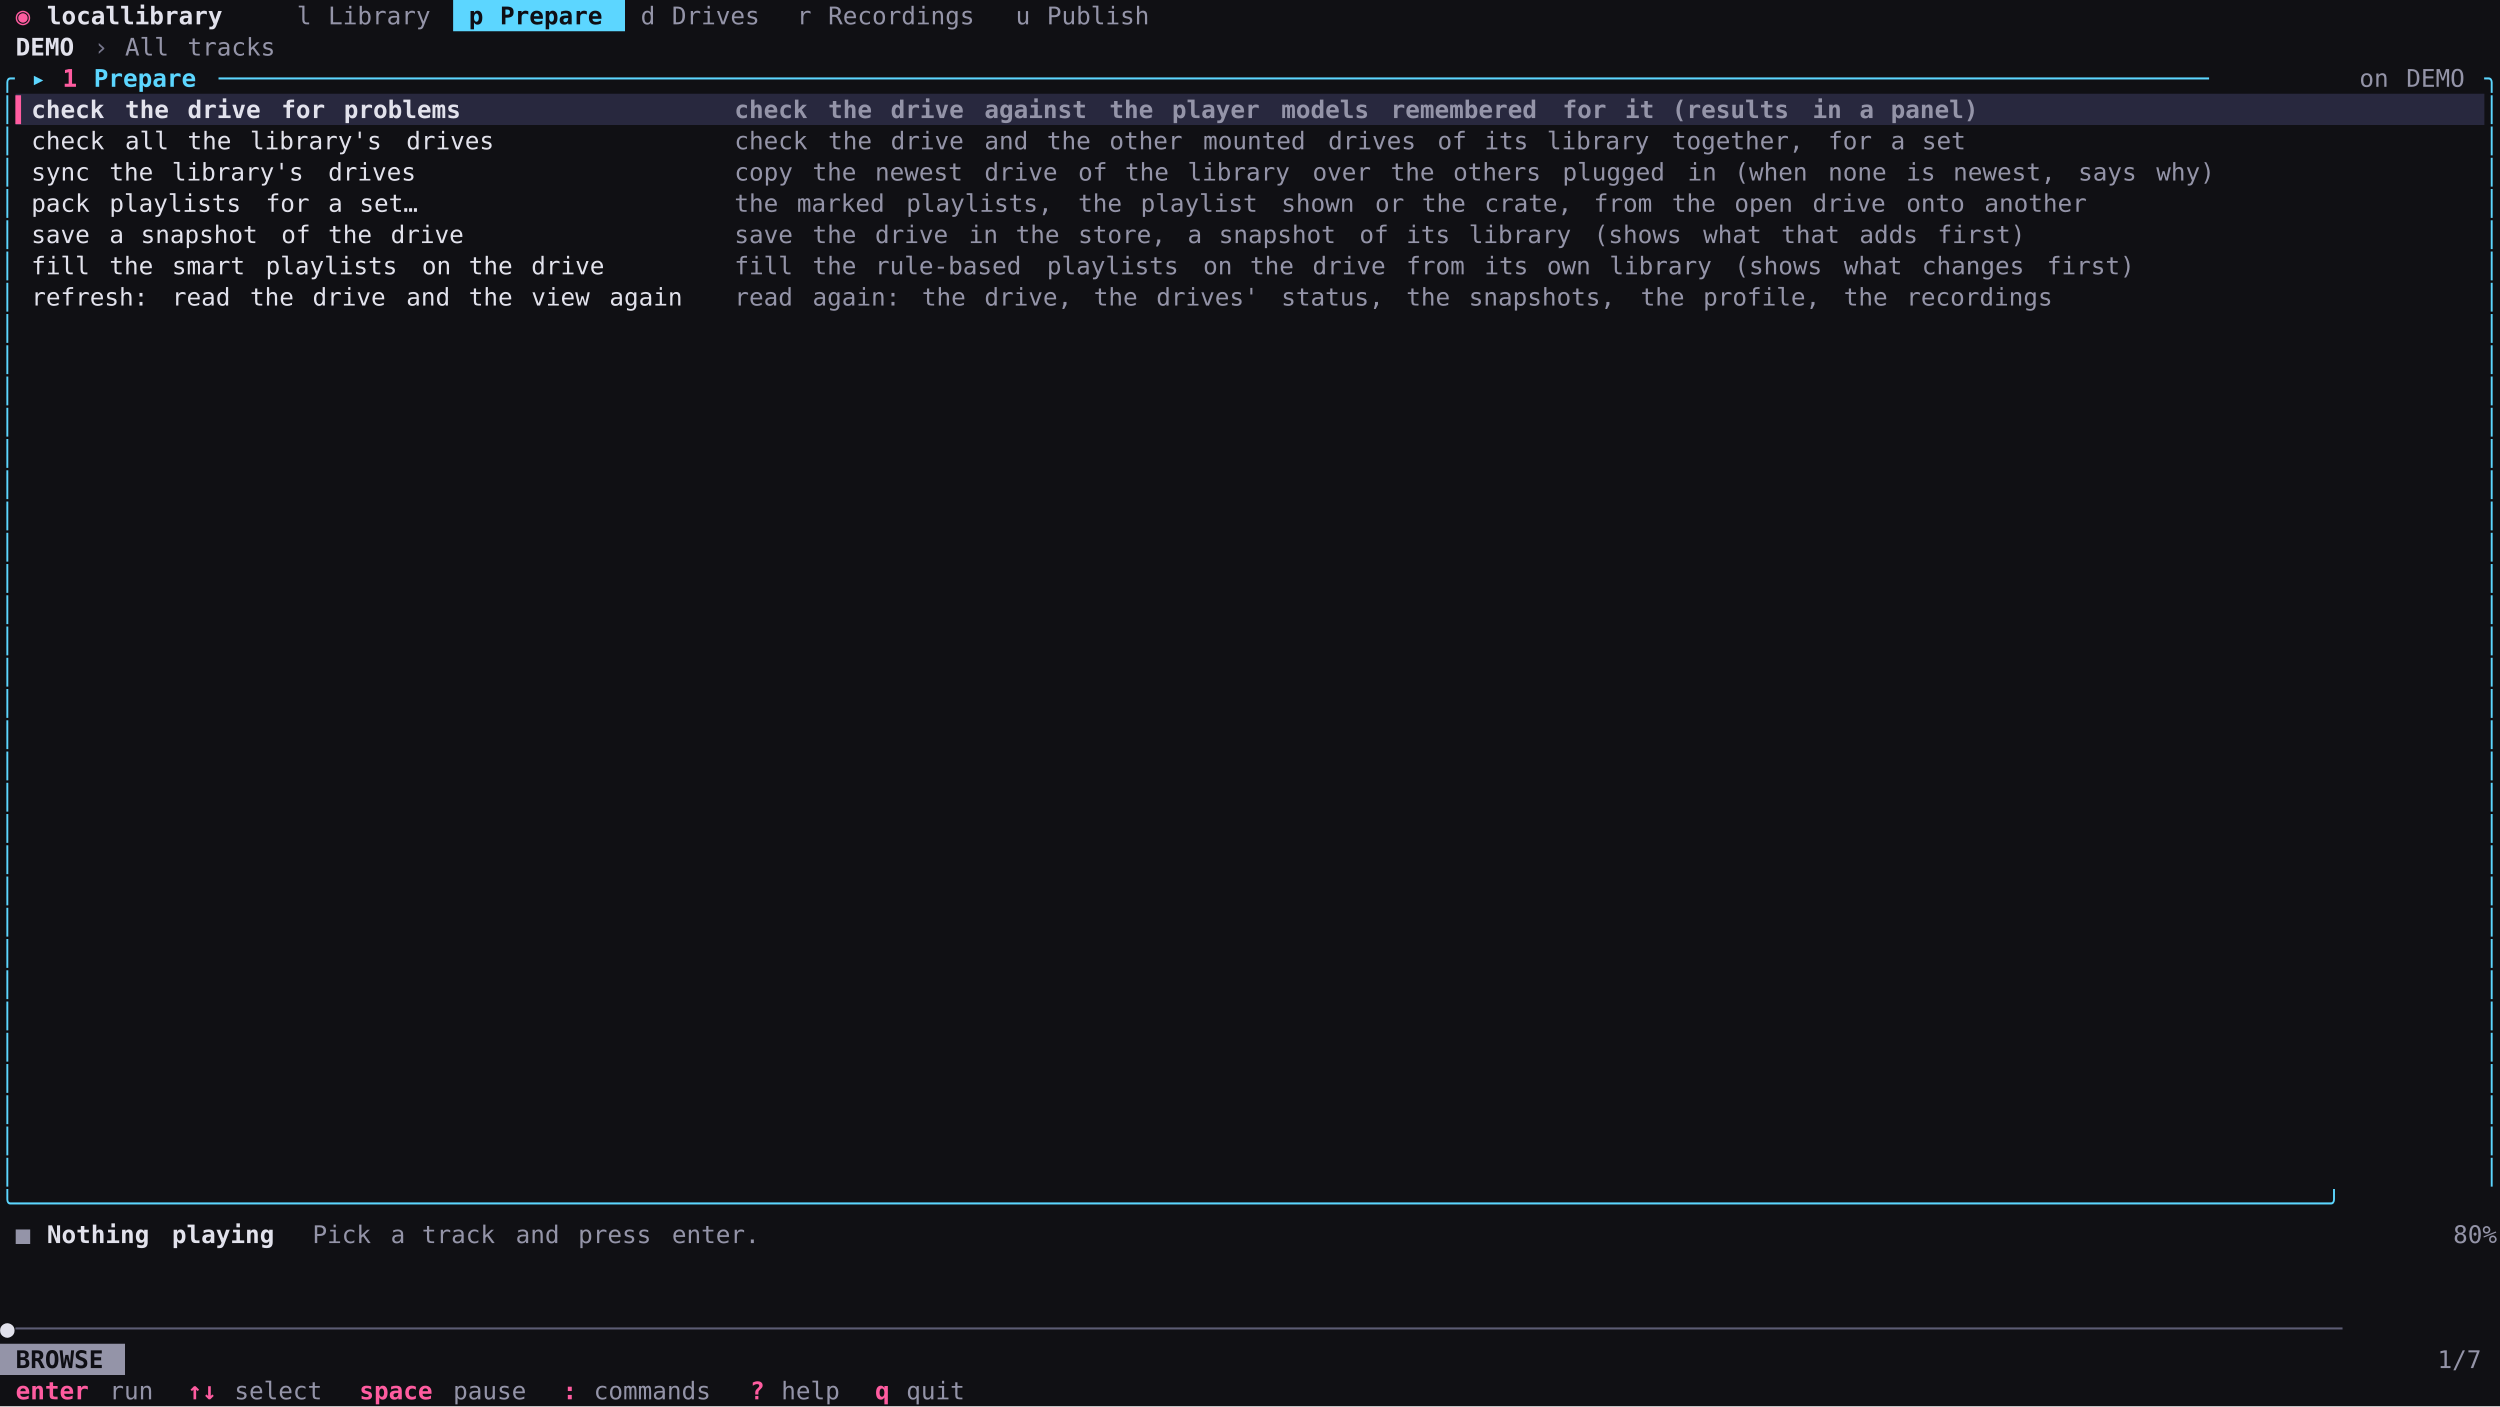
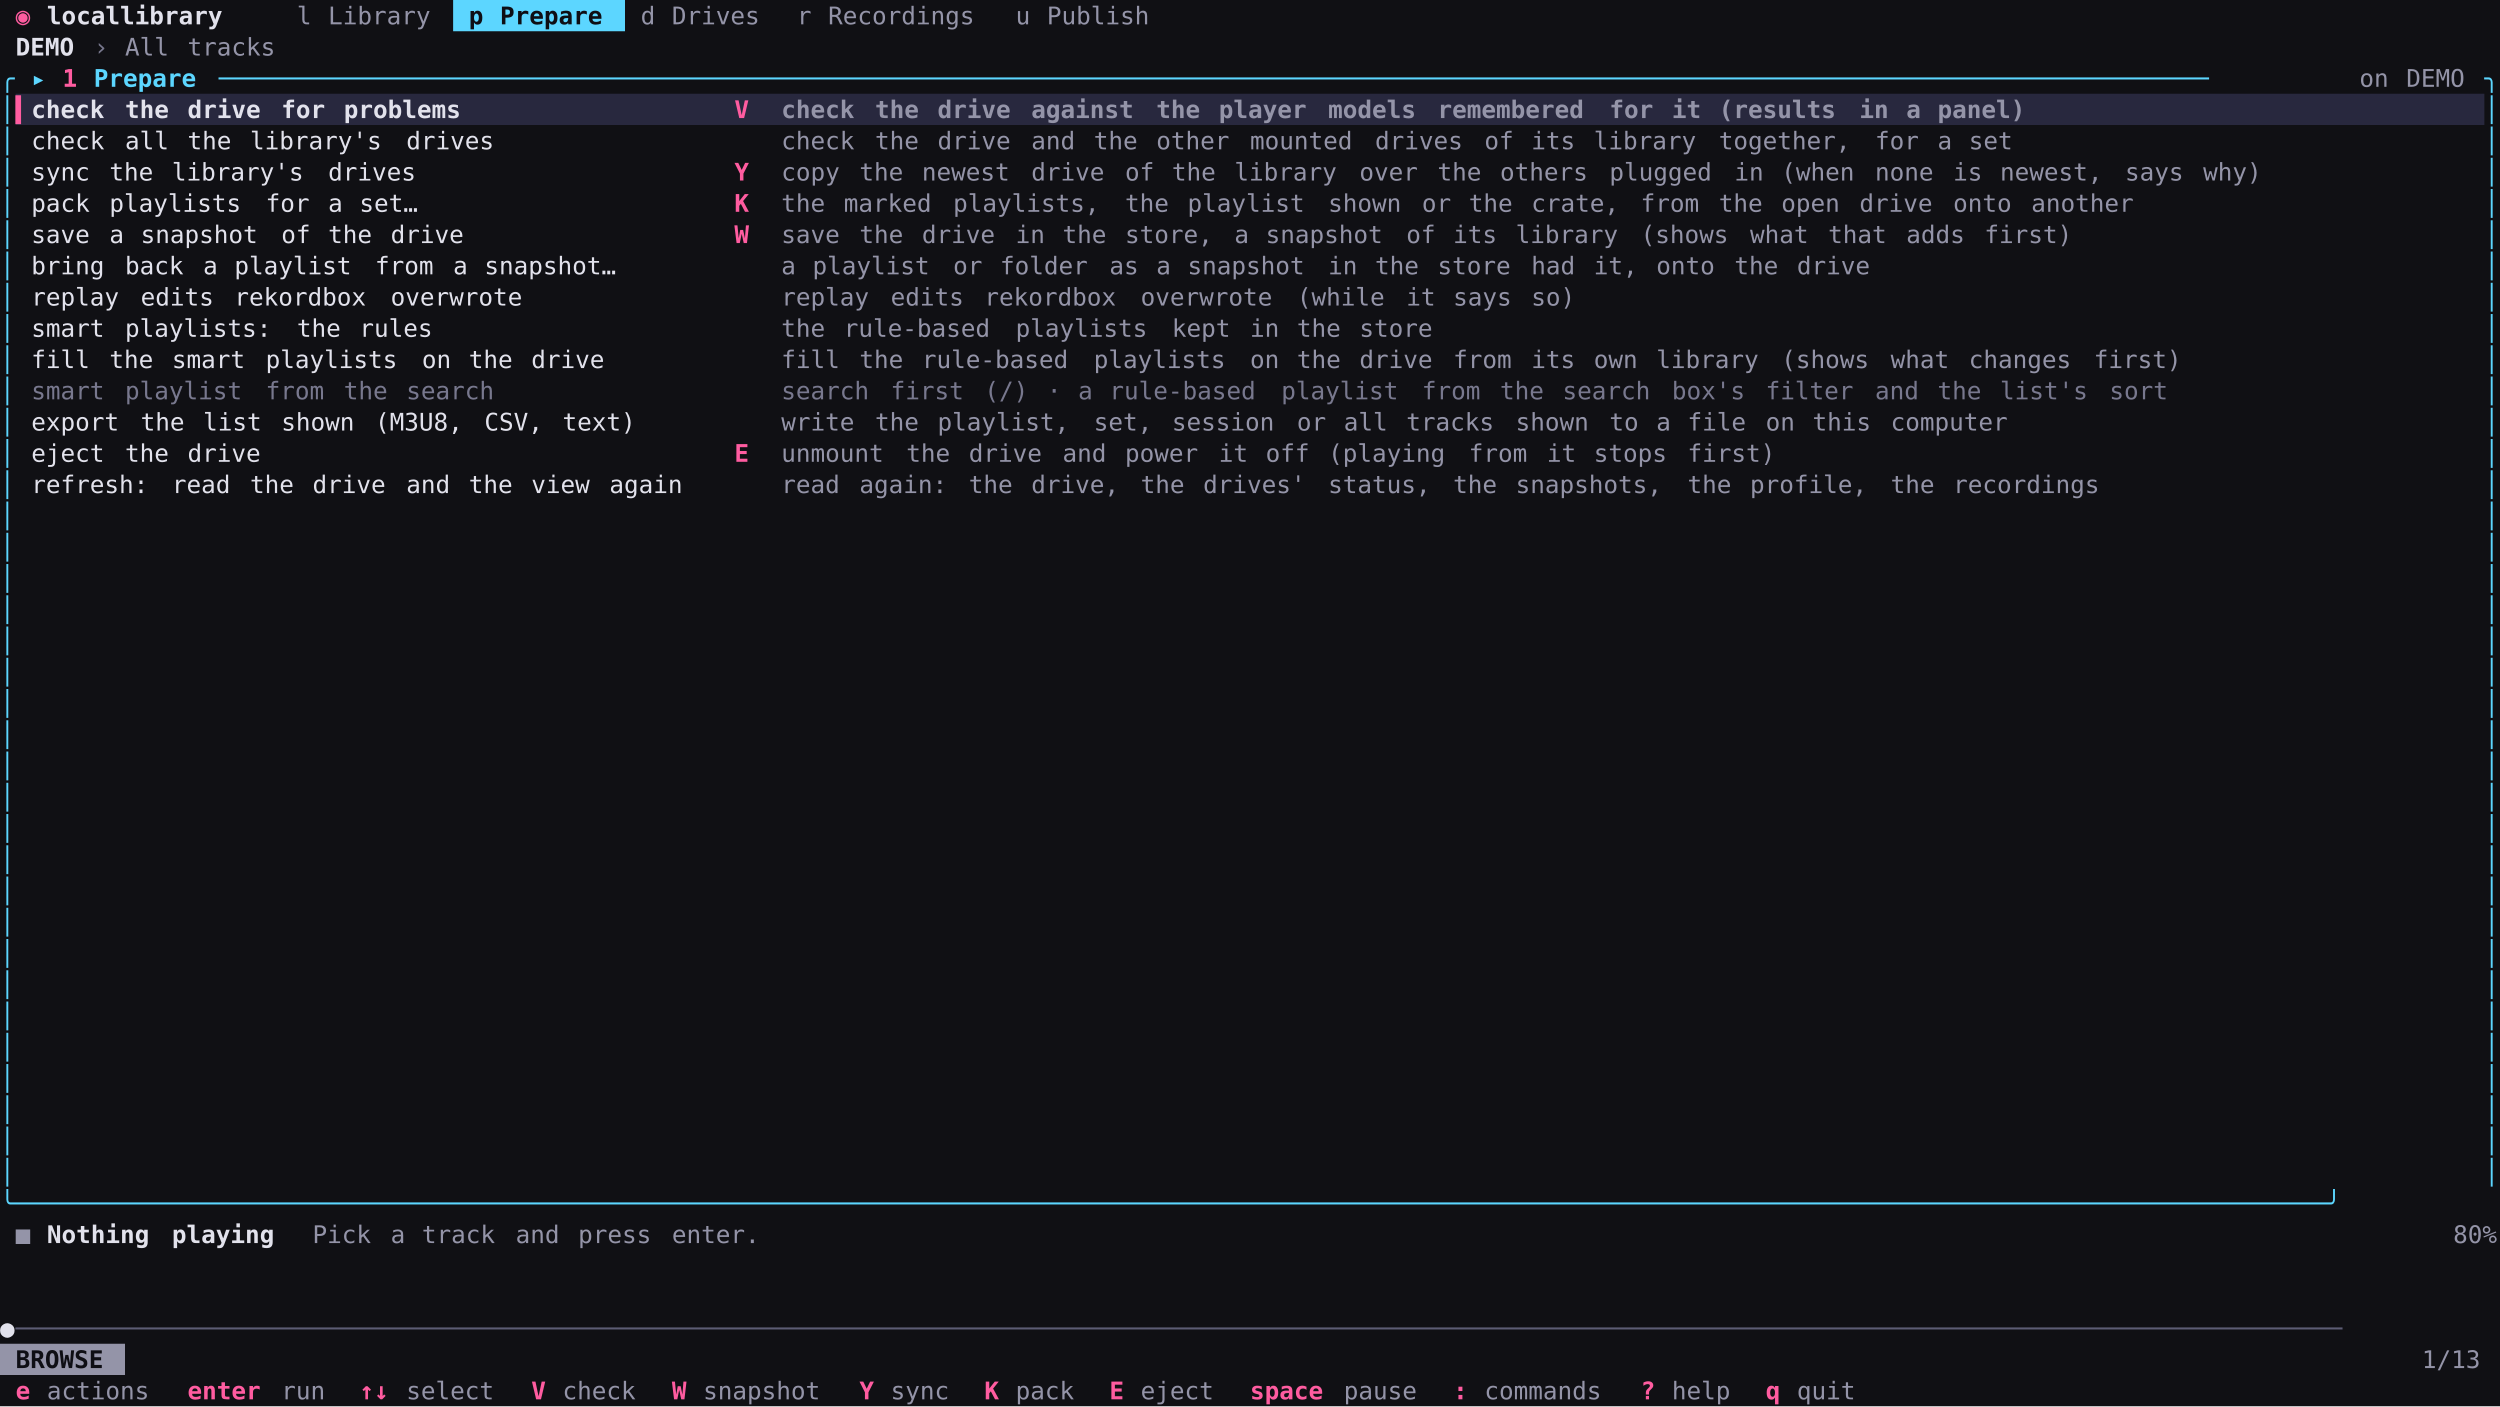
<svg xmlns="http://www.w3.org/2000/svg" viewBox="0 0 1440 810" width="1440" height="810" font-family="ui-monospace, Menlo, Consolas, monospace" font-size="14">
  <rect width="1440" height="810" fill="#101014" />
  <rect x="261" y="0" width="99" height="18" fill="#5cd6ff" />
  <text x="9" y="14" fill="#ff5ca0" font-weight="bold">◉</text>
  <text x="27 36 45 54 63 72 81 90 99 108 117 126" y="14" fill="#e2e2ec" font-weight="bold">locallibrary</text>
  <text x="171" y="14" fill="#9494a8">l</text>
  <text x="189 198 207 216 225 234 243" y="14" fill="#9494a8">Library</text>
  <text x="270" y="14" fill="#0e0e14" font-weight="bold">p</text>
  <text x="288 297 306 315 324 333 342" y="14" fill="#0e0e14" font-weight="bold">Prepare</text>
  <text x="369" y="14" fill="#9494a8">d</text>
  <text x="387 396 405 414 423 432" y="14" fill="#9494a8">Drives</text>
  <text x="459" y="14" fill="#9494a8">r</text>
  <text x="477 486 495 504 513 522 531 540 549 558" y="14" fill="#9494a8">Recordings</text>
  <text x="585" y="14" fill="#9494a8">u</text>
  <text x="603 612 621 630 639 648 657" y="14" fill="#9494a8">Publish</text>
  <text x="9 18 27 36" y="32" fill="#e2e2ec" font-weight="bold">DEMO</text>
  <text x="54" y="32" fill="#78788e">›</text>
  <text x="72 81 90" y="32" fill="#9494a8">All</text>
  <text x="108 117 126 135 144 153" y="32" fill="#9494a8">tracks</text>
  <text x="0" y="50" fill="#5cd6ff">╭</text>
  <text x="18" y="50" fill="#5cd6ff" font-weight="bold">▸</text>
  <text x="36" y="50" fill="#ff5ca0" font-weight="bold">1</text>
  <text x="54 63 72 81 90 99 108" y="50" fill="#5cd6ff" font-weight="bold">Prepare</text>
  <text x="126 135 144 153 162 171 180 189 198 207 216 225 234 243 252 261 270 279 288 297 306 315 324 333 342 351 360 369 378 387 396 405 414 423 432 441 450 459 468 477 486 495 504 513 522 531 540 549 558 567 576 585 594 603 612 621 630 639 648 657 666 675 684 693 702 711 720 729 738 747 756 765 774 783 792 801 810 819 828 837 846 855 864 873 882 891 900 909 918 927 936 945 954 963 972 981 990 999 1008 1017 1026 1035 1044 1053 1062 1071 1080 1089 1098 1107 1116 1125 1134 1143 1152 1161 1170 1179 1188 1197 1206 1215 1224 1233 1242 1251 1260 1269 1278 1287 1296 1305 1314 1323 1332 1341" y="50" fill="#5cd6ff">────────────────────────────────────────────────────────────────────────────────────────────────────────────────────────────────────────</text>
  <text x="1359 1368" y="50" fill="#9494a8">on</text>
  <text x="1386 1395 1404 1413" y="50" fill="#9494a8">DEMO</text>
  <text x="1431" y="50" fill="#5cd6ff">╮</text>
  <rect x="9" y="54" width="1422" height="18" fill="#28283e" />
  <text x="0" y="68" fill="#5cd6ff">│</text>
  <text x="9" y="68" fill="#ff5ca0" font-weight="bold">▍</text>
  <text x="18 27 36 45 54" y="68" fill="#e2e2ec" font-weight="bold">check</text>
  <text x="72 81 90" y="68" fill="#e2e2ec" font-weight="bold">the</text>
  <text x="108 117 126 135 144" y="68" fill="#e2e2ec" font-weight="bold">drive</text>
  <text x="162 171 180" y="68" fill="#e2e2ec" font-weight="bold">for</text>
  <text x="198 207 216 225 234 243 252 261" y="68" fill="#e2e2ec" font-weight="bold">problems</text>
-   <text x="423 432 441 450 459" y="68" fill="#9494a8" font-weight="bold">check</text>
-   <text x="477 486 495" y="68" fill="#9494a8" font-weight="bold">the</text>
-   <text x="513 522 531 540 549" y="68" fill="#9494a8" font-weight="bold">drive</text>
-   <text x="567 576 585 594 603 612 621" y="68" fill="#9494a8" font-weight="bold">against</text>
-   <text x="639 648 657" y="68" fill="#9494a8" font-weight="bold">the</text>
-   <text x="675 684 693 702 711 720" y="68" fill="#9494a8" font-weight="bold">player</text>
-   <text x="738 747 756 765 774 783" y="68" fill="#9494a8" font-weight="bold">models</text>
-   <text x="801 810 819 828 837 846 855 864 873 882" y="68" fill="#9494a8" font-weight="bold">remembered</text>
-   <text x="900 909 918" y="68" fill="#9494a8" font-weight="bold">for</text>
-   <text x="936 945" y="68" fill="#9494a8" font-weight="bold">it</text>
-   <text x="963 972 981 990 999 1008 1017 1026" y="68" fill="#9494a8" font-weight="bold">(results</text>
-   <text x="1044 1053" y="68" fill="#9494a8" font-weight="bold">in</text>
-   <text x="1071" y="68" fill="#9494a8" font-weight="bold">a</text>
-   <text x="1089 1098 1107 1116 1125 1134" y="68" fill="#9494a8" font-weight="bold">panel)</text>
+   <text x="423" y="68" fill="#ff5ca0" font-weight="bold">V</text>
+   <text x="450 459 468 477 486" y="68" fill="#9494a8" font-weight="bold">check</text>
+   <text x="504 513 522" y="68" fill="#9494a8" font-weight="bold">the</text>
+   <text x="540 549 558 567 576" y="68" fill="#9494a8" font-weight="bold">drive</text>
+   <text x="594 603 612 621 630 639 648" y="68" fill="#9494a8" font-weight="bold">against</text>
+   <text x="666 675 684" y="68" fill="#9494a8" font-weight="bold">the</text>
+   <text x="702 711 720 729 738 747" y="68" fill="#9494a8" font-weight="bold">player</text>
+   <text x="765 774 783 792 801 810" y="68" fill="#9494a8" font-weight="bold">models</text>
+   <text x="828 837 846 855 864 873 882 891 900 909" y="68" fill="#9494a8" font-weight="bold">remembered</text>
+   <text x="927 936 945" y="68" fill="#9494a8" font-weight="bold">for</text>
+   <text x="963 972" y="68" fill="#9494a8" font-weight="bold">it</text>
+   <text x="990 999 1008 1017 1026 1035 1044 1053" y="68" fill="#9494a8" font-weight="bold">(results</text>
+   <text x="1071 1080" y="68" fill="#9494a8" font-weight="bold">in</text>
+   <text x="1098" y="68" fill="#9494a8" font-weight="bold">a</text>
+   <text x="1116 1125 1134 1143 1152 1161" y="68" fill="#9494a8" font-weight="bold">panel)</text>
  <text x="1431" y="68" fill="#5cd6ff">│</text>
  <text x="0" y="86" fill="#5cd6ff">│</text>
  <text x="18 27 36 45 54" y="86" fill="#e2e2ec">check</text>
  <text x="72 81 90" y="86" fill="#e2e2ec">all</text>
  <text x="108 117 126" y="86" fill="#e2e2ec">the</text>
  <text x="144 153 162 171 180 189 198 207 216" y="86" fill="#e2e2ec">library's</text>
  <text x="234 243 252 261 270 279" y="86" fill="#e2e2ec">drives</text>
-   <text x="423 432 441 450 459" y="86" fill="#9494a8">check</text>
-   <text x="477 486 495" y="86" fill="#9494a8">the</text>
-   <text x="513 522 531 540 549" y="86" fill="#9494a8">drive</text>
-   <text x="567 576 585" y="86" fill="#9494a8">and</text>
-   <text x="603 612 621" y="86" fill="#9494a8">the</text>
-   <text x="639 648 657 666 675" y="86" fill="#9494a8">other</text>
-   <text x="693 702 711 720 729 738 747" y="86" fill="#9494a8">mounted</text>
-   <text x="765 774 783 792 801 810" y="86" fill="#9494a8">drives</text>
-   <text x="828 837" y="86" fill="#9494a8">of</text>
-   <text x="855 864 873" y="86" fill="#9494a8">its</text>
-   <text x="891 900 909 918 927 936 945" y="86" fill="#9494a8">library</text>
-   <text x="963 972 981 990 999 1008 1017 1026 1035" y="86" fill="#9494a8">together,</text>
-   <text x="1053 1062 1071" y="86" fill="#9494a8">for</text>
-   <text x="1089" y="86" fill="#9494a8">a</text>
-   <text x="1107 1116 1125" y="86" fill="#9494a8">set</text>
+   <text x="450 459 468 477 486" y="86" fill="#9494a8">check</text>
+   <text x="504 513 522" y="86" fill="#9494a8">the</text>
+   <text x="540 549 558 567 576" y="86" fill="#9494a8">drive</text>
+   <text x="594 603 612" y="86" fill="#9494a8">and</text>
+   <text x="630 639 648" y="86" fill="#9494a8">the</text>
+   <text x="666 675 684 693 702" y="86" fill="#9494a8">other</text>
+   <text x="720 729 738 747 756 765 774" y="86" fill="#9494a8">mounted</text>
+   <text x="792 801 810 819 828 837" y="86" fill="#9494a8">drives</text>
+   <text x="855 864" y="86" fill="#9494a8">of</text>
+   <text x="882 891 900" y="86" fill="#9494a8">its</text>
+   <text x="918 927 936 945 954 963 972" y="86" fill="#9494a8">library</text>
+   <text x="990 999 1008 1017 1026 1035 1044 1053 1062" y="86" fill="#9494a8">together,</text>
+   <text x="1080 1089 1098" y="86" fill="#9494a8">for</text>
+   <text x="1116" y="86" fill="#9494a8">a</text>
+   <text x="1134 1143 1152" y="86" fill="#9494a8">set</text>
  <text x="1431" y="86" fill="#5cd6ff">│</text>
  <text x="0" y="104" fill="#5cd6ff">│</text>
  <text x="18 27 36 45" y="104" fill="#e2e2ec">sync</text>
  <text x="63 72 81" y="104" fill="#e2e2ec">the</text>
  <text x="99 108 117 126 135 144 153 162 171" y="104" fill="#e2e2ec">library's</text>
  <text x="189 198 207 216 225 234" y="104" fill="#e2e2ec">drives</text>
-   <text x="423 432 441 450" y="104" fill="#9494a8">copy</text>
-   <text x="468 477 486" y="104" fill="#9494a8">the</text>
-   <text x="504 513 522 531 540 549" y="104" fill="#9494a8">newest</text>
-   <text x="567 576 585 594 603" y="104" fill="#9494a8">drive</text>
-   <text x="621 630" y="104" fill="#9494a8">of</text>
-   <text x="648 657 666" y="104" fill="#9494a8">the</text>
-   <text x="684 693 702 711 720 729 738" y="104" fill="#9494a8">library</text>
-   <text x="756 765 774 783" y="104" fill="#9494a8">over</text>
-   <text x="801 810 819" y="104" fill="#9494a8">the</text>
-   <text x="837 846 855 864 873 882" y="104" fill="#9494a8">others</text>
-   <text x="900 909 918 927 936 945 954" y="104" fill="#9494a8">plugged</text>
-   <text x="972 981" y="104" fill="#9494a8">in</text>
-   <text x="999 1008 1017 1026 1035" y="104" fill="#9494a8">(when</text>
-   <text x="1053 1062 1071 1080" y="104" fill="#9494a8">none</text>
-   <text x="1098 1107" y="104" fill="#9494a8">is</text>
-   <text x="1125 1134 1143 1152 1161 1170 1179" y="104" fill="#9494a8">newest,</text>
-   <text x="1197 1206 1215 1224" y="104" fill="#9494a8">says</text>
-   <text x="1242 1251 1260 1269" y="104" fill="#9494a8">why)</text>
+   <text x="423" y="104" fill="#ff5ca0" font-weight="bold">Y</text>
+   <text x="450 459 468 477" y="104" fill="#9494a8">copy</text>
+   <text x="495 504 513" y="104" fill="#9494a8">the</text>
+   <text x="531 540 549 558 567 576" y="104" fill="#9494a8">newest</text>
+   <text x="594 603 612 621 630" y="104" fill="#9494a8">drive</text>
+   <text x="648 657" y="104" fill="#9494a8">of</text>
+   <text x="675 684 693" y="104" fill="#9494a8">the</text>
+   <text x="711 720 729 738 747 756 765" y="104" fill="#9494a8">library</text>
+   <text x="783 792 801 810" y="104" fill="#9494a8">over</text>
+   <text x="828 837 846" y="104" fill="#9494a8">the</text>
+   <text x="864 873 882 891 900 909" y="104" fill="#9494a8">others</text>
+   <text x="927 936 945 954 963 972 981" y="104" fill="#9494a8">plugged</text>
+   <text x="999 1008" y="104" fill="#9494a8">in</text>
+   <text x="1026 1035 1044 1053 1062" y="104" fill="#9494a8">(when</text>
+   <text x="1080 1089 1098 1107" y="104" fill="#9494a8">none</text>
+   <text x="1125 1134" y="104" fill="#9494a8">is</text>
+   <text x="1152 1161 1170 1179 1188 1197 1206" y="104" fill="#9494a8">newest,</text>
+   <text x="1224 1233 1242 1251" y="104" fill="#9494a8">says</text>
+   <text x="1269 1278 1287 1296" y="104" fill="#9494a8">why)</text>
  <text x="1431" y="104" fill="#5cd6ff">│</text>
  <text x="0" y="122" fill="#5cd6ff">│</text>
  <text x="18 27 36 45" y="122" fill="#e2e2ec">pack</text>
  <text x="63 72 81 90 99 108 117 126 135" y="122" fill="#e2e2ec">playlists</text>
  <text x="153 162 171" y="122" fill="#e2e2ec">for</text>
  <text x="189" y="122" fill="#e2e2ec">a</text>
  <text x="207 216 225 234" y="122" fill="#e2e2ec">set…</text>
-   <text x="423 432 441" y="122" fill="#9494a8">the</text>
-   <text x="459 468 477 486 495 504" y="122" fill="#9494a8">marked</text>
-   <text x="522 531 540 549 558 567 576 585 594 603" y="122" fill="#9494a8">playlists,</text>
-   <text x="621 630 639" y="122" fill="#9494a8">the</text>
-   <text x="657 666 675 684 693 702 711 720" y="122" fill="#9494a8">playlist</text>
-   <text x="738 747 756 765 774" y="122" fill="#9494a8">shown</text>
-   <text x="792 801" y="122" fill="#9494a8">or</text>
-   <text x="819 828 837" y="122" fill="#9494a8">the</text>
-   <text x="855 864 873 882 891 900" y="122" fill="#9494a8">crate,</text>
-   <text x="918 927 936 945" y="122" fill="#9494a8">from</text>
-   <text x="963 972 981" y="122" fill="#9494a8">the</text>
-   <text x="999 1008 1017 1026" y="122" fill="#9494a8">open</text>
-   <text x="1044 1053 1062 1071 1080" y="122" fill="#9494a8">drive</text>
-   <text x="1098 1107 1116 1125" y="122" fill="#9494a8">onto</text>
-   <text x="1143 1152 1161 1170 1179 1188 1197" y="122" fill="#9494a8">another</text>
+   <text x="423" y="122" fill="#ff5ca0" font-weight="bold">K</text>
+   <text x="450 459 468" y="122" fill="#9494a8">the</text>
+   <text x="486 495 504 513 522 531" y="122" fill="#9494a8">marked</text>
+   <text x="549 558 567 576 585 594 603 612 621 630" y="122" fill="#9494a8">playlists,</text>
+   <text x="648 657 666" y="122" fill="#9494a8">the</text>
+   <text x="684 693 702 711 720 729 738 747" y="122" fill="#9494a8">playlist</text>
+   <text x="765 774 783 792 801" y="122" fill="#9494a8">shown</text>
+   <text x="819 828" y="122" fill="#9494a8">or</text>
+   <text x="846 855 864" y="122" fill="#9494a8">the</text>
+   <text x="882 891 900 909 918 927" y="122" fill="#9494a8">crate,</text>
+   <text x="945 954 963 972" y="122" fill="#9494a8">from</text>
+   <text x="990 999 1008" y="122" fill="#9494a8">the</text>
+   <text x="1026 1035 1044 1053" y="122" fill="#9494a8">open</text>
+   <text x="1071 1080 1089 1098 1107" y="122" fill="#9494a8">drive</text>
+   <text x="1125 1134 1143 1152" y="122" fill="#9494a8">onto</text>
+   <text x="1170 1179 1188 1197 1206 1215 1224" y="122" fill="#9494a8">another</text>
  <text x="1431" y="122" fill="#5cd6ff">│</text>
  <text x="0" y="140" fill="#5cd6ff">│</text>
  <text x="18 27 36 45" y="140" fill="#e2e2ec">save</text>
  <text x="63" y="140" fill="#e2e2ec">a</text>
  <text x="81 90 99 108 117 126 135 144" y="140" fill="#e2e2ec">snapshot</text>
  <text x="162 171" y="140" fill="#e2e2ec">of</text>
  <text x="189 198 207" y="140" fill="#e2e2ec">the</text>
  <text x="225 234 243 252 261" y="140" fill="#e2e2ec">drive</text>
-   <text x="423 432 441 450" y="140" fill="#9494a8">save</text>
-   <text x="468 477 486" y="140" fill="#9494a8">the</text>
-   <text x="504 513 522 531 540" y="140" fill="#9494a8">drive</text>
-   <text x="558 567" y="140" fill="#9494a8">in</text>
-   <text x="585 594 603" y="140" fill="#9494a8">the</text>
-   <text x="621 630 639 648 657 666" y="140" fill="#9494a8">store,</text>
-   <text x="684" y="140" fill="#9494a8">a</text>
-   <text x="702 711 720 729 738 747 756 765" y="140" fill="#9494a8">snapshot</text>
-   <text x="783 792" y="140" fill="#9494a8">of</text>
-   <text x="810 819 828" y="140" fill="#9494a8">its</text>
-   <text x="846 855 864 873 882 891 900" y="140" fill="#9494a8">library</text>
-   <text x="918 927 936 945 954 963" y="140" fill="#9494a8">(shows</text>
-   <text x="981 990 999 1008" y="140" fill="#9494a8">what</text>
-   <text x="1026 1035 1044 1053" y="140" fill="#9494a8">that</text>
-   <text x="1071 1080 1089 1098" y="140" fill="#9494a8">adds</text>
-   <text x="1116 1125 1134 1143 1152 1161" y="140" fill="#9494a8">first)</text>
+   <text x="423" y="140" fill="#ff5ca0" font-weight="bold">W</text>
+   <text x="450 459 468 477" y="140" fill="#9494a8">save</text>
+   <text x="495 504 513" y="140" fill="#9494a8">the</text>
+   <text x="531 540 549 558 567" y="140" fill="#9494a8">drive</text>
+   <text x="585 594" y="140" fill="#9494a8">in</text>
+   <text x="612 621 630" y="140" fill="#9494a8">the</text>
+   <text x="648 657 666 675 684 693" y="140" fill="#9494a8">store,</text>
+   <text x="711" y="140" fill="#9494a8">a</text>
+   <text x="729 738 747 756 765 774 783 792" y="140" fill="#9494a8">snapshot</text>
+   <text x="810 819" y="140" fill="#9494a8">of</text>
+   <text x="837 846 855" y="140" fill="#9494a8">its</text>
+   <text x="873 882 891 900 909 918 927" y="140" fill="#9494a8">library</text>
+   <text x="945 954 963 972 981 990" y="140" fill="#9494a8">(shows</text>
+   <text x="1008 1017 1026 1035" y="140" fill="#9494a8">what</text>
+   <text x="1053 1062 1071 1080" y="140" fill="#9494a8">that</text>
+   <text x="1098 1107 1116 1125" y="140" fill="#9494a8">adds</text>
+   <text x="1143 1152 1161 1170 1179 1188" y="140" fill="#9494a8">first)</text>
  <text x="1431" y="140" fill="#5cd6ff">│</text>
  <text x="0" y="158" fill="#5cd6ff">│</text>
-   <text x="18 27 36 45" y="158" fill="#e2e2ec">fill</text>
-   <text x="63 72 81" y="158" fill="#e2e2ec">the</text>
-   <text x="99 108 117 126 135" y="158" fill="#e2e2ec">smart</text>
-   <text x="153 162 171 180 189 198 207 216 225" y="158" fill="#e2e2ec">playlists</text>
-   <text x="243 252" y="158" fill="#e2e2ec">on</text>
-   <text x="270 279 288" y="158" fill="#e2e2ec">the</text>
-   <text x="306 315 324 333 342" y="158" fill="#e2e2ec">drive</text>
-   <text x="423 432 441 450" y="158" fill="#9494a8">fill</text>
-   <text x="468 477 486" y="158" fill="#9494a8">the</text>
-   <text x="504 513 522 531 540 549 558 567 576 585" y="158" fill="#9494a8">rule-based</text>
-   <text x="603 612 621 630 639 648 657 666 675" y="158" fill="#9494a8">playlists</text>
-   <text x="693 702" y="158" fill="#9494a8">on</text>
-   <text x="720 729 738" y="158" fill="#9494a8">the</text>
-   <text x="756 765 774 783 792" y="158" fill="#9494a8">drive</text>
-   <text x="810 819 828 837" y="158" fill="#9494a8">from</text>
-   <text x="855 864 873" y="158" fill="#9494a8">its</text>
-   <text x="891 900 909" y="158" fill="#9494a8">own</text>
-   <text x="927 936 945 954 963 972 981" y="158" fill="#9494a8">library</text>
-   <text x="999 1008 1017 1026 1035 1044" y="158" fill="#9494a8">(shows</text>
-   <text x="1062 1071 1080 1089" y="158" fill="#9494a8">what</text>
-   <text x="1107 1116 1125 1134 1143 1152 1161" y="158" fill="#9494a8">changes</text>
-   <text x="1179 1188 1197 1206 1215 1224" y="158" fill="#9494a8">first)</text>
+   <text x="18 27 36 45 54" y="158" fill="#e2e2ec">bring</text>
+   <text x="72 81 90 99" y="158" fill="#e2e2ec">back</text>
+   <text x="117" y="158" fill="#e2e2ec">a</text>
+   <text x="135 144 153 162 171 180 189 198" y="158" fill="#e2e2ec">playlist</text>
+   <text x="216 225 234 243" y="158" fill="#e2e2ec">from</text>
+   <text x="261" y="158" fill="#e2e2ec">a</text>
+   <text x="279 288 297 306 315 324 333 342 351" y="158" fill="#e2e2ec">snapshot…</text>
+   <text x="450" y="158" fill="#9494a8">a</text>
+   <text x="468 477 486 495 504 513 522 531" y="158" fill="#9494a8">playlist</text>
+   <text x="549 558" y="158" fill="#9494a8">or</text>
+   <text x="576 585 594 603 612 621" y="158" fill="#9494a8">folder</text>
+   <text x="639 648" y="158" fill="#9494a8">as</text>
+   <text x="666" y="158" fill="#9494a8">a</text>
+   <text x="684 693 702 711 720 729 738 747" y="158" fill="#9494a8">snapshot</text>
+   <text x="765 774" y="158" fill="#9494a8">in</text>
+   <text x="792 801 810" y="158" fill="#9494a8">the</text>
+   <text x="828 837 846 855 864" y="158" fill="#9494a8">store</text>
+   <text x="882 891 900" y="158" fill="#9494a8">had</text>
+   <text x="918 927 936" y="158" fill="#9494a8">it,</text>
+   <text x="954 963 972 981" y="158" fill="#9494a8">onto</text>
+   <text x="999 1008 1017" y="158" fill="#9494a8">the</text>
+   <text x="1035 1044 1053 1062 1071" y="158" fill="#9494a8">drive</text>
  <text x="1431" y="158" fill="#5cd6ff">│</text>
  <text x="0" y="176" fill="#5cd6ff">│</text>
-   <text x="18 27 36 45 54 63 72 81" y="176" fill="#e2e2ec">refresh:</text>
-   <text x="99 108 117 126" y="176" fill="#e2e2ec">read</text>
-   <text x="144 153 162" y="176" fill="#e2e2ec">the</text>
-   <text x="180 189 198 207 216" y="176" fill="#e2e2ec">drive</text>
-   <text x="234 243 252" y="176" fill="#e2e2ec">and</text>
-   <text x="270 279 288" y="176" fill="#e2e2ec">the</text>
-   <text x="306 315 324 333" y="176" fill="#e2e2ec">view</text>
-   <text x="351 360 369 378 387" y="176" fill="#e2e2ec">again</text>
-   <text x="423 432 441 450" y="176" fill="#9494a8">read</text>
-   <text x="468 477 486 495 504 513" y="176" fill="#9494a8">again:</text>
-   <text x="531 540 549" y="176" fill="#9494a8">the</text>
-   <text x="567 576 585 594 603 612" y="176" fill="#9494a8">drive,</text>
-   <text x="630 639 648" y="176" fill="#9494a8">the</text>
-   <text x="666 675 684 693 702 711 720" y="176" fill="#9494a8">drives'</text>
-   <text x="738 747 756 765 774 783 792" y="176" fill="#9494a8">status,</text>
-   <text x="810 819 828" y="176" fill="#9494a8">the</text>
-   <text x="846 855 864 873 882 891 900 909 918 927" y="176" fill="#9494a8">snapshots,</text>
-   <text x="945 954 963" y="176" fill="#9494a8">the</text>
-   <text x="981 990 999 1008 1017 1026 1035 1044" y="176" fill="#9494a8">profile,</text>
-   <text x="1062 1071 1080" y="176" fill="#9494a8">the</text>
-   <text x="1098 1107 1116 1125 1134 1143 1152 1161 1170 1179" y="176" fill="#9494a8">recordings</text>
+   <text x="18 27 36 45 54 63" y="176" fill="#e2e2ec">replay</text>
+   <text x="81 90 99 108 117" y="176" fill="#e2e2ec">edits</text>
+   <text x="135 144 153 162 171 180 189 198 207" y="176" fill="#e2e2ec">rekordbox</text>
+   <text x="225 234 243 252 261 270 279 288 297" y="176" fill="#e2e2ec">overwrote</text>
+   <text x="450 459 468 477 486 495" y="176" fill="#9494a8">replay</text>
+   <text x="513 522 531 540 549" y="176" fill="#9494a8">edits</text>
+   <text x="567 576 585 594 603 612 621 630 639" y="176" fill="#9494a8">rekordbox</text>
+   <text x="657 666 675 684 693 702 711 720 729" y="176" fill="#9494a8">overwrote</text>
+   <text x="747 756 765 774 783 792" y="176" fill="#9494a8">(while</text>
+   <text x="810 819" y="176" fill="#9494a8">it</text>
+   <text x="837 846 855 864" y="176" fill="#9494a8">says</text>
+   <text x="882 891 900" y="176" fill="#9494a8">so)</text>
  <text x="1431" y="176" fill="#5cd6ff">│</text>
  <text x="0" y="194" fill="#5cd6ff">│</text>
+   <text x="18 27 36 45 54" y="194" fill="#e2e2ec">smart</text>
+   <text x="72 81 90 99 108 117 126 135 144 153" y="194" fill="#e2e2ec">playlists:</text>
+   <text x="171 180 189" y="194" fill="#e2e2ec">the</text>
+   <text x="207 216 225 234 243" y="194" fill="#e2e2ec">rules</text>
+   <text x="450 459 468" y="194" fill="#9494a8">the</text>
+   <text x="486 495 504 513 522 531 540 549 558 567" y="194" fill="#9494a8">rule-based</text>
+   <text x="585 594 603 612 621 630 639 648 657" y="194" fill="#9494a8">playlists</text>
+   <text x="675 684 693 702" y="194" fill="#9494a8">kept</text>
+   <text x="720 729" y="194" fill="#9494a8">in</text>
+   <text x="747 756 765" y="194" fill="#9494a8">the</text>
+   <text x="783 792 801 810 819" y="194" fill="#9494a8">store</text>
  <text x="1431" y="194" fill="#5cd6ff">│</text>
  <text x="0" y="212" fill="#5cd6ff">│</text>
+   <text x="18 27 36 45" y="212" fill="#e2e2ec">fill</text>
+   <text x="63 72 81" y="212" fill="#e2e2ec">the</text>
+   <text x="99 108 117 126 135" y="212" fill="#e2e2ec">smart</text>
+   <text x="153 162 171 180 189 198 207 216 225" y="212" fill="#e2e2ec">playlists</text>
+   <text x="243 252" y="212" fill="#e2e2ec">on</text>
+   <text x="270 279 288" y="212" fill="#e2e2ec">the</text>
+   <text x="306 315 324 333 342" y="212" fill="#e2e2ec">drive</text>
+   <text x="450 459 468 477" y="212" fill="#9494a8">fill</text>
+   <text x="495 504 513" y="212" fill="#9494a8">the</text>
+   <text x="531 540 549 558 567 576 585 594 603 612" y="212" fill="#9494a8">rule-based</text>
+   <text x="630 639 648 657 666 675 684 693 702" y="212" fill="#9494a8">playlists</text>
+   <text x="720 729" y="212" fill="#9494a8">on</text>
+   <text x="747 756 765" y="212" fill="#9494a8">the</text>
+   <text x="783 792 801 810 819" y="212" fill="#9494a8">drive</text>
+   <text x="837 846 855 864" y="212" fill="#9494a8">from</text>
+   <text x="882 891 900" y="212" fill="#9494a8">its</text>
+   <text x="918 927 936" y="212" fill="#9494a8">own</text>
+   <text x="954 963 972 981 990 999 1008" y="212" fill="#9494a8">library</text>
+   <text x="1026 1035 1044 1053 1062 1071" y="212" fill="#9494a8">(shows</text>
+   <text x="1089 1098 1107 1116" y="212" fill="#9494a8">what</text>
+   <text x="1134 1143 1152 1161 1170 1179 1188" y="212" fill="#9494a8">changes</text>
+   <text x="1206 1215 1224 1233 1242 1251" y="212" fill="#9494a8">first)</text>
  <text x="1431" y="212" fill="#5cd6ff">│</text>
  <text x="0" y="230" fill="#5cd6ff">│</text>
+   <text x="18 27 36 45 54" y="230" fill="#78788e">smart</text>
+   <text x="72 81 90 99 108 117 126 135" y="230" fill="#78788e">playlist</text>
+   <text x="153 162 171 180" y="230" fill="#78788e">from</text>
+   <text x="198 207 216" y="230" fill="#78788e">the</text>
+   <text x="234 243 252 261 270 279" y="230" fill="#78788e">search</text>
+   <text x="450 459 468 477 486 495" y="230" fill="#78788e">search</text>
+   <text x="513 522 531 540 549" y="230" fill="#78788e">first</text>
+   <text x="567 576 585" y="230" fill="#78788e">(/)</text>
+   <text x="603" y="230" fill="#78788e">·</text>
+   <text x="621" y="230" fill="#78788e">a</text>
+   <text x="639 648 657 666 675 684 693 702 711 720" y="230" fill="#78788e">rule-based</text>
+   <text x="738 747 756 765 774 783 792 801" y="230" fill="#78788e">playlist</text>
+   <text x="819 828 837 846" y="230" fill="#78788e">from</text>
+   <text x="864 873 882" y="230" fill="#78788e">the</text>
+   <text x="900 909 918 927 936 945" y="230" fill="#78788e">search</text>
+   <text x="963 972 981 990 999" y="230" fill="#78788e">box's</text>
+   <text x="1017 1026 1035 1044 1053 1062" y="230" fill="#78788e">filter</text>
+   <text x="1080 1089 1098" y="230" fill="#78788e">and</text>
+   <text x="1116 1125 1134" y="230" fill="#78788e">the</text>
+   <text x="1152 1161 1170 1179 1188 1197" y="230" fill="#78788e">list's</text>
+   <text x="1215 1224 1233 1242" y="230" fill="#78788e">sort</text>
  <text x="1431" y="230" fill="#5cd6ff">│</text>
  <text x="0" y="248" fill="#5cd6ff">│</text>
+   <text x="18 27 36 45 54 63" y="248" fill="#e2e2ec">export</text>
+   <text x="81 90 99" y="248" fill="#e2e2ec">the</text>
+   <text x="117 126 135 144" y="248" fill="#e2e2ec">list</text>
+   <text x="162 171 180 189 198" y="248" fill="#e2e2ec">shown</text>
+   <text x="216 225 234 243 252 261" y="248" fill="#e2e2ec">(M3U8,</text>
+   <text x="279 288 297 306" y="248" fill="#e2e2ec">CSV,</text>
+   <text x="324 333 342 351 360" y="248" fill="#e2e2ec">text)</text>
+   <text x="450 459 468 477 486" y="248" fill="#9494a8">write</text>
+   <text x="504 513 522" y="248" fill="#9494a8">the</text>
+   <text x="540 549 558 567 576 585 594 603 612" y="248" fill="#9494a8">playlist,</text>
+   <text x="630 639 648 657" y="248" fill="#9494a8">set,</text>
+   <text x="675 684 693 702 711 720 729" y="248" fill="#9494a8">session</text>
+   <text x="747 756" y="248" fill="#9494a8">or</text>
+   <text x="774 783 792" y="248" fill="#9494a8">all</text>
+   <text x="810 819 828 837 846 855" y="248" fill="#9494a8">tracks</text>
+   <text x="873 882 891 900 909" y="248" fill="#9494a8">shown</text>
+   <text x="927 936" y="248" fill="#9494a8">to</text>
+   <text x="954" y="248" fill="#9494a8">a</text>
+   <text x="972 981 990 999" y="248" fill="#9494a8">file</text>
+   <text x="1017 1026" y="248" fill="#9494a8">on</text>
+   <text x="1044 1053 1062 1071" y="248" fill="#9494a8">this</text>
+   <text x="1089 1098 1107 1116 1125 1134 1143 1152" y="248" fill="#9494a8">computer</text>
  <text x="1431" y="248" fill="#5cd6ff">│</text>
  <text x="0" y="266" fill="#5cd6ff">│</text>
+   <text x="18 27 36 45 54" y="266" fill="#e2e2ec">eject</text>
+   <text x="72 81 90" y="266" fill="#e2e2ec">the</text>
+   <text x="108 117 126 135 144" y="266" fill="#e2e2ec">drive</text>
+   <text x="423" y="266" fill="#ff5ca0" font-weight="bold">E</text>
+   <text x="450 459 468 477 486 495 504" y="266" fill="#9494a8">unmount</text>
+   <text x="522 531 540" y="266" fill="#9494a8">the</text>
+   <text x="558 567 576 585 594" y="266" fill="#9494a8">drive</text>
+   <text x="612 621 630" y="266" fill="#9494a8">and</text>
+   <text x="648 657 666 675 684" y="266" fill="#9494a8">power</text>
+   <text x="702 711" y="266" fill="#9494a8">it</text>
+   <text x="729 738 747" y="266" fill="#9494a8">off</text>
+   <text x="765 774 783 792 801 810 819 828" y="266" fill="#9494a8">(playing</text>
+   <text x="846 855 864 873" y="266" fill="#9494a8">from</text>
+   <text x="891 900" y="266" fill="#9494a8">it</text>
+   <text x="918 927 936 945 954" y="266" fill="#9494a8">stops</text>
+   <text x="972 981 990 999 1008 1017" y="266" fill="#9494a8">first)</text>
  <text x="1431" y="266" fill="#5cd6ff">│</text>
  <text x="0" y="284" fill="#5cd6ff">│</text>
+   <text x="18 27 36 45 54 63 72 81" y="284" fill="#e2e2ec">refresh:</text>
+   <text x="99 108 117 126" y="284" fill="#e2e2ec">read</text>
+   <text x="144 153 162" y="284" fill="#e2e2ec">the</text>
+   <text x="180 189 198 207 216" y="284" fill="#e2e2ec">drive</text>
+   <text x="234 243 252" y="284" fill="#e2e2ec">and</text>
+   <text x="270 279 288" y="284" fill="#e2e2ec">the</text>
+   <text x="306 315 324 333" y="284" fill="#e2e2ec">view</text>
+   <text x="351 360 369 378 387" y="284" fill="#e2e2ec">again</text>
+   <text x="450 459 468 477" y="284" fill="#9494a8">read</text>
+   <text x="495 504 513 522 531 540" y="284" fill="#9494a8">again:</text>
+   <text x="558 567 576" y="284" fill="#9494a8">the</text>
+   <text x="594 603 612 621 630 639" y="284" fill="#9494a8">drive,</text>
+   <text x="657 666 675" y="284" fill="#9494a8">the</text>
+   <text x="693 702 711 720 729 738 747" y="284" fill="#9494a8">drives'</text>
+   <text x="765 774 783 792 801 810 819" y="284" fill="#9494a8">status,</text>
+   <text x="837 846 855" y="284" fill="#9494a8">the</text>
+   <text x="873 882 891 900 909 918 927 936 945 954" y="284" fill="#9494a8">snapshots,</text>
+   <text x="972 981 990" y="284" fill="#9494a8">the</text>
+   <text x="1008 1017 1026 1035 1044 1053 1062 1071" y="284" fill="#9494a8">profile,</text>
+   <text x="1089 1098 1107" y="284" fill="#9494a8">the</text>
+   <text x="1125 1134 1143 1152 1161 1170 1179 1188 1197 1206" y="284" fill="#9494a8">recordings</text>
  <text x="1431" y="284" fill="#5cd6ff">│</text>
  <text x="0" y="302" fill="#5cd6ff">│</text>
  <text x="1431" y="302" fill="#5cd6ff">│</text>
  <text x="0" y="320" fill="#5cd6ff">│</text>
  <text x="1431" y="320" fill="#5cd6ff">│</text>
  <text x="0" y="338" fill="#5cd6ff">│</text>
  <text x="1431" y="338" fill="#5cd6ff">│</text>
  <text x="0" y="356" fill="#5cd6ff">│</text>
  <text x="1431" y="356" fill="#5cd6ff">│</text>
  <text x="0" y="374" fill="#5cd6ff">│</text>
  <text x="1431" y="374" fill="#5cd6ff">│</text>
  <text x="0" y="392" fill="#5cd6ff">│</text>
  <text x="1431" y="392" fill="#5cd6ff">│</text>
  <text x="0" y="410" fill="#5cd6ff">│</text>
  <text x="1431" y="410" fill="#5cd6ff">│</text>
  <text x="0" y="428" fill="#5cd6ff">│</text>
  <text x="1431" y="428" fill="#5cd6ff">│</text>
  <text x="0" y="446" fill="#5cd6ff">│</text>
  <text x="1431" y="446" fill="#5cd6ff">│</text>
  <text x="0" y="464" fill="#5cd6ff">│</text>
  <text x="1431" y="464" fill="#5cd6ff">│</text>
  <text x="0" y="482" fill="#5cd6ff">│</text>
  <text x="1431" y="482" fill="#5cd6ff">│</text>
  <text x="0" y="500" fill="#5cd6ff">│</text>
  <text x="1431" y="500" fill="#5cd6ff">│</text>
  <text x="0" y="518" fill="#5cd6ff">│</text>
  <text x="1431" y="518" fill="#5cd6ff">│</text>
  <text x="0" y="536" fill="#5cd6ff">│</text>
  <text x="1431" y="536" fill="#5cd6ff">│</text>
  <text x="0" y="554" fill="#5cd6ff">│</text>
  <text x="1431" y="554" fill="#5cd6ff">│</text>
  <text x="0" y="572" fill="#5cd6ff">│</text>
  <text x="1431" y="572" fill="#5cd6ff">│</text>
  <text x="0" y="590" fill="#5cd6ff">│</text>
  <text x="1431" y="590" fill="#5cd6ff">│</text>
  <text x="0" y="608" fill="#5cd6ff">│</text>
  <text x="1431" y="608" fill="#5cd6ff">│</text>
  <text x="0" y="626" fill="#5cd6ff">│</text>
  <text x="1431" y="626" fill="#5cd6ff">│</text>
  <text x="0" y="644" fill="#5cd6ff">│</text>
  <text x="1431" y="644" fill="#5cd6ff">│</text>
  <text x="0" y="662" fill="#5cd6ff">│</text>
  <text x="1431" y="662" fill="#5cd6ff">│</text>
  <text x="0" y="680" fill="#5cd6ff">│</text>
  <text x="1431" y="680" fill="#5cd6ff">│</text>
  <text x="0 9 18 27 36 45 54 63 72 81 90 99 108 117 126 135 144 153 162 171 180 189 198 207 216 225 234 243 252 261 270 279 288 297 306 315 324 333 342 351 360 369 378 387 396 405 414 423 432 441 450 459 468 477 486 495 504 513 522 531 540 549 558 567 576 585 594 603 612 621 630 639 648 657 666 675 684 693 702 711 720 729 738 747 756 765 774 783 792 801 810 819 828 837 846 855 864 873 882 891 900 909 918 927 936 945 954 963 972 981 990 999 1008 1017 1026 1035 1044 1053 1062 1071 1080 1089 1098 1107 1116 1125 1134 1143 1152 1161 1170 1179 1188 1197 1206 1215 1224 1233 1242 1251 1260 1269 1278 1287 1296 1305 1314 1323 1332 1341 1350 1359 1368 1377 1386 1395 1404 1413 1422 1431" y="698" fill="#5cd6ff">╰──────────────────────────────────────────────────────────────────────────────────────────────────────────────────────────────────────────────────────────────╯</text>
  <text x="9" y="716" fill="#9494a8">■</text>
  <text x="27 36 45 54 63 72 81" y="716" fill="#e2e2ec" font-weight="bold">Nothing</text>
  <text x="99 108 117 126 135 144 153" y="716" fill="#e2e2ec" font-weight="bold">playing</text>
  <text x="180 189 198 207" y="716" fill="#9494a8">Pick</text>
  <text x="225" y="716" fill="#9494a8">a</text>
  <text x="243 252 261 270 279" y="716" fill="#9494a8">track</text>
  <text x="297 306 315" y="716" fill="#9494a8">and</text>
  <text x="333 342 351 360 369" y="716" fill="#9494a8">press</text>
  <text x="387 396 405 414 423 432" y="716" fill="#9494a8">enter.</text>
  <text x="1413 1422 1431" y="716" fill="#9494a8">80%</text>
  <text x="0" y="770" fill="#e2e2ec">●</text>
  <text x="9 18 27 36 45 54 63 72 81 90 99 108 117 126 135 144 153 162 171 180 189 198 207 216 225 234 243 252 261 270 279 288 297 306 315 324 333 342 351 360 369 378 387 396 405 414 423 432 441 450 459 468 477 486 495 504 513 522 531 540 549 558 567 576 585 594 603 612 621 630 639 648 657 666 675 684 693 702 711 720 729 738 747 756 765 774 783 792 801 810 819 828 837 846 855 864 873 882 891 900 909 918 927 936 945 954 963 972 981 990 999 1008 1017 1026 1035 1044 1053 1062 1071 1080 1089 1098 1107 1116 1125 1134 1143 1152 1161 1170 1179 1188 1197 1206 1215 1224 1233 1242 1251 1260 1269 1278 1287 1296 1305 1314 1323 1332 1341 1350 1359 1368 1377 1386 1395 1404 1413 1422 1431" y="770" fill="#5c5c74">───────────────────────────────────────────────────────────────────────────────────────────────────────────────────────────────────────────────────────────────</text>
  <rect x="0" y="774" width="72" height="18" fill="#9494a8" />
  <text x="9 18 27 36 45 54" y="788" fill="#0e0e14" font-weight="bold">BROWSE</text>
-   <text x="1404 1413 1422" y="788" fill="#9494a8">1/7</text>
-   <text x="9 18 27 36 45" y="806" fill="#ff5ca0" font-weight="bold">enter</text>
-   <text x="63 72 81" y="806" fill="#9494a8">run</text>
-   <text x="108 117" y="806" fill="#ff5ca0" font-weight="bold">↑↓</text>
-   <text x="135 144 153 162 171 180" y="806" fill="#9494a8">select</text>
-   <text x="207 216 225 234 243" y="806" fill="#ff5ca0" font-weight="bold">space</text>
-   <text x="261 270 279 288 297" y="806" fill="#9494a8">pause</text>
-   <text x="324" y="806" fill="#ff5ca0" font-weight="bold">:</text>
-   <text x="342 351 360 369 378 387 396 405" y="806" fill="#9494a8">commands</text>
-   <text x="432" y="806" fill="#ff5ca0" font-weight="bold">?</text>
-   <text x="450 459 468 477" y="806" fill="#9494a8">help</text>
-   <text x="504" y="806" fill="#ff5ca0" font-weight="bold">q</text>
-   <text x="522 531 540 549" y="806" fill="#9494a8">quit</text>
+   <text x="1395 1404 1413 1422" y="788" fill="#9494a8">1/13</text>
+   <text x="9" y="806" fill="#ff5ca0" font-weight="bold">e</text>
+   <text x="27 36 45 54 63 72 81" y="806" fill="#9494a8">actions</text>
+   <text x="108 117 126 135 144" y="806" fill="#ff5ca0" font-weight="bold">enter</text>
+   <text x="162 171 180" y="806" fill="#9494a8">run</text>
+   <text x="207 216" y="806" fill="#ff5ca0" font-weight="bold">↑↓</text>
+   <text x="234 243 252 261 270 279" y="806" fill="#9494a8">select</text>
+   <text x="306" y="806" fill="#ff5ca0" font-weight="bold">V</text>
+   <text x="324 333 342 351 360" y="806" fill="#9494a8">check</text>
+   <text x="387" y="806" fill="#ff5ca0" font-weight="bold">W</text>
+   <text x="405 414 423 432 441 450 459 468" y="806" fill="#9494a8">snapshot</text>
+   <text x="495" y="806" fill="#ff5ca0" font-weight="bold">Y</text>
+   <text x="513 522 531 540" y="806" fill="#9494a8">sync</text>
+   <text x="567" y="806" fill="#ff5ca0" font-weight="bold">K</text>
+   <text x="585 594 603 612" y="806" fill="#9494a8">pack</text>
+   <text x="639" y="806" fill="#ff5ca0" font-weight="bold">E</text>
+   <text x="657 666 675 684 693" y="806" fill="#9494a8">eject</text>
+   <text x="720 729 738 747 756" y="806" fill="#ff5ca0" font-weight="bold">space</text>
+   <text x="774 783 792 801 810" y="806" fill="#9494a8">pause</text>
+   <text x="837" y="806" fill="#ff5ca0" font-weight="bold">:</text>
+   <text x="855 864 873 882 891 900 909 918" y="806" fill="#9494a8">commands</text>
+   <text x="945" y="806" fill="#ff5ca0" font-weight="bold">?</text>
+   <text x="963 972 981 990" y="806" fill="#9494a8">help</text>
+   <text x="1017" y="806" fill="#ff5ca0" font-weight="bold">q</text>
+   <text x="1035 1044 1053 1062" y="806" fill="#9494a8">quit</text>
</svg>
